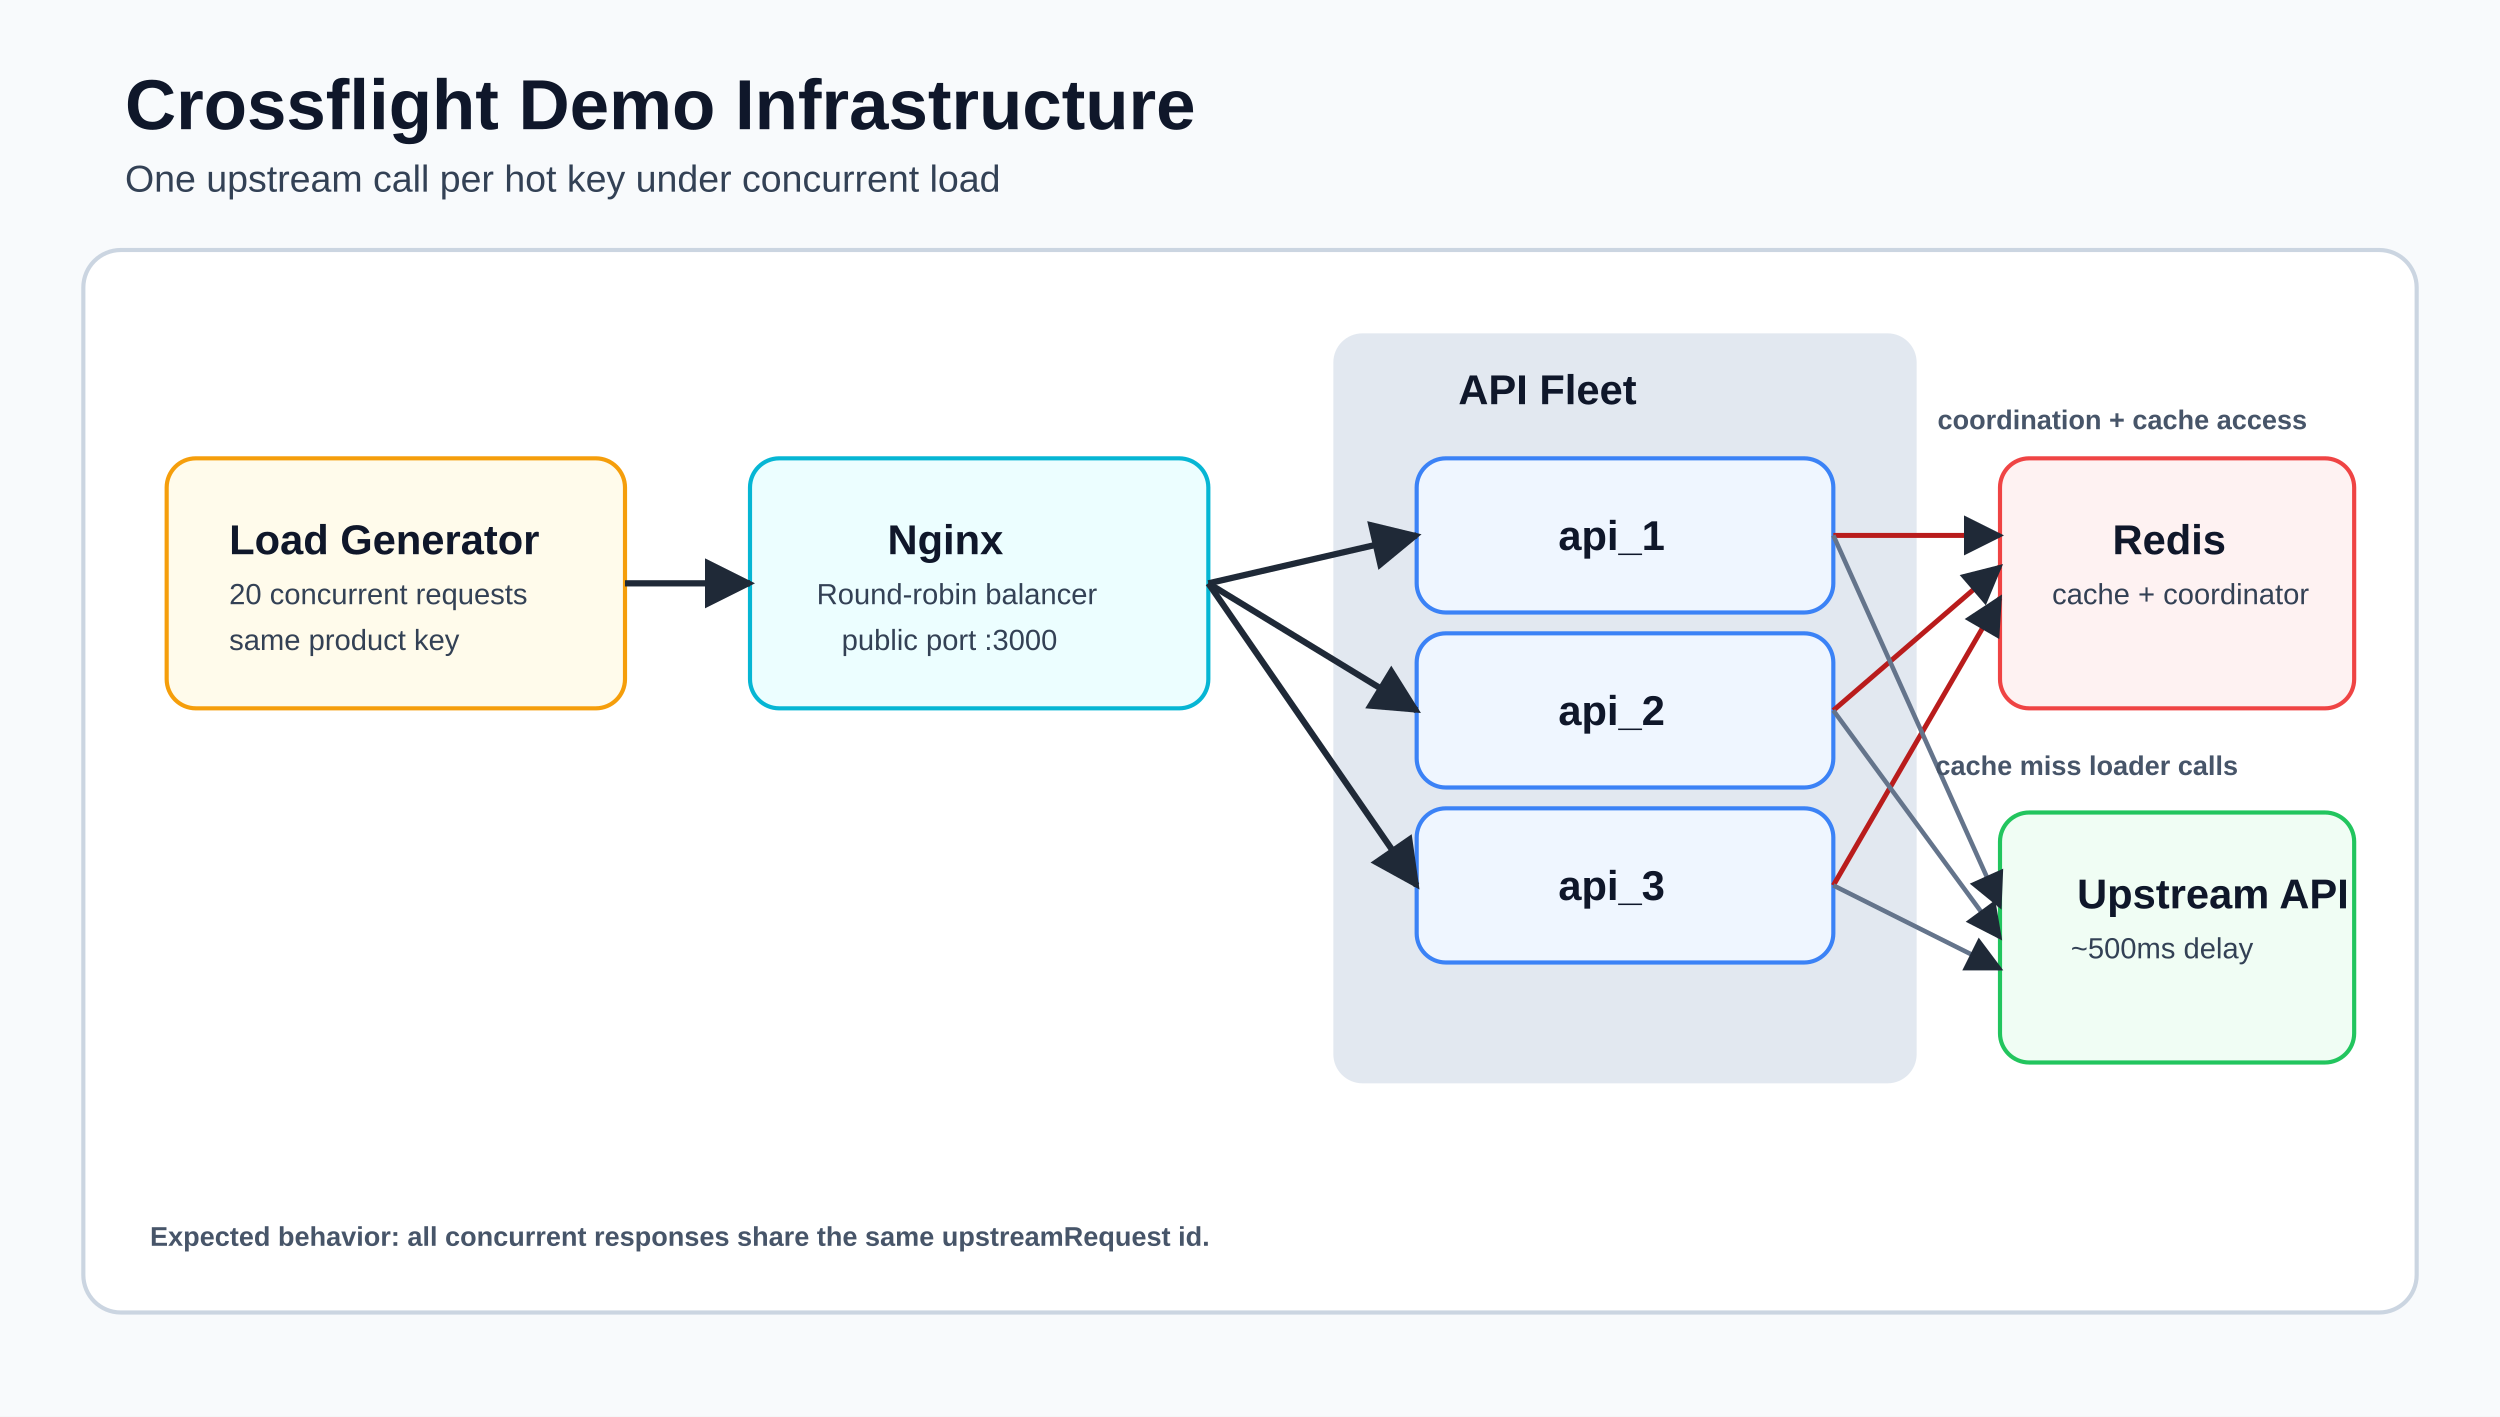
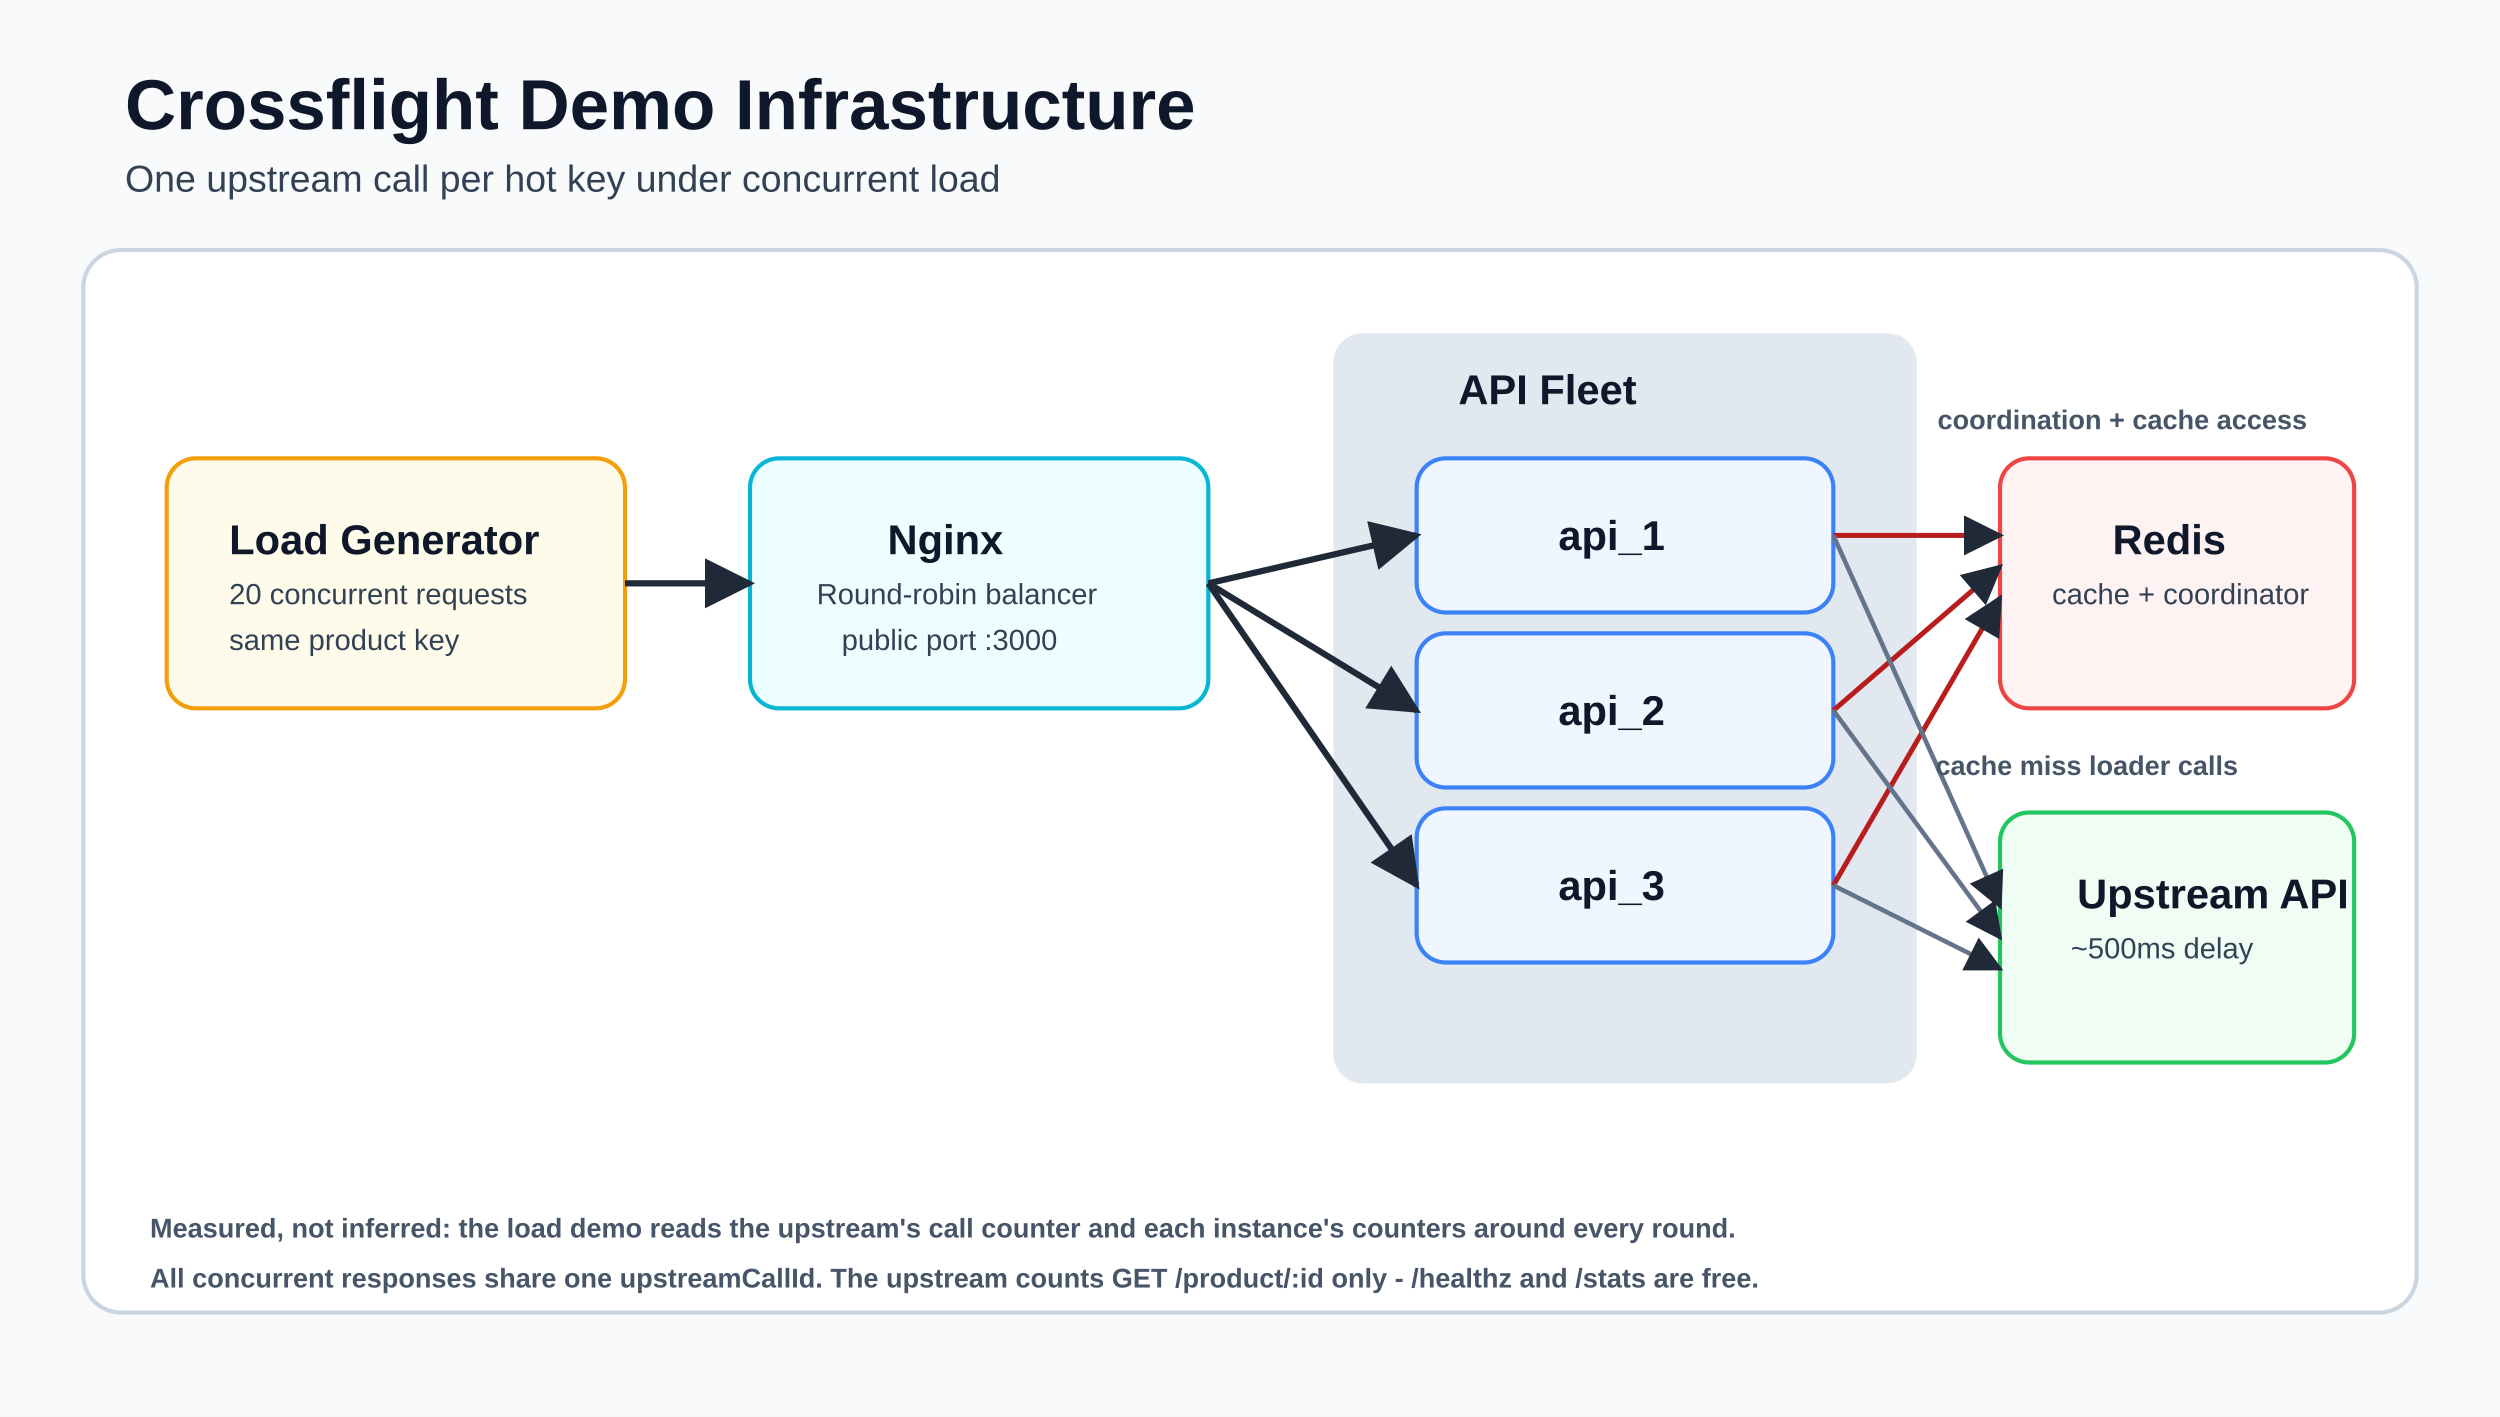
<svg xmlns="http://www.w3.org/2000/svg" width="1200" height="680" viewBox="0 0 1200 680" role="img" aria-labelledby="title desc">
  <defs>
    <marker id="arrow" viewBox="0 0 10 10" refX="9" refY="5" markerWidth="8" markerHeight="8" orient="auto-start-reverse">
      <path d="M 0 0 L 10 5 L 0 10 z" fill="#1f2937" />
    </marker>
    <style>
      .bg { fill: #f8fafc; }
      .title { font: 700 34px 'Segoe UI', Arial, sans-serif; fill: #0f172a; }
      .subtitle { font: 500 18px 'Segoe UI', Arial, sans-serif; fill: #334155; }
      .box-title { font: 700 20px 'Segoe UI', Arial, sans-serif; fill: #0f172a; }
      .box-text { font: 500 14px 'Segoe UI', Arial, sans-serif; fill: #334155; }
      .lane { fill: #e2e8f0; }
      .edge { stroke: #1f2937; stroke-width: 3; fill: none; marker-end: url(#arrow); }
      .edge-thin { stroke: #64748b; stroke-width: 2.2; fill: none; marker-end: url(#arrow); }
      .redis-edge { stroke: #b91c1c; stroke-width: 2.4; fill: none; marker-end: url(#arrow); }
      .group { fill: #ffffff; stroke: #cbd5e1; stroke-width: 2; rx: 18; }
      .api { fill: #eff6ff; stroke: #3b82f6; stroke-width: 2; rx: 14; }
      .redis { fill: #fef2f2; stroke: #ef4444; stroke-width: 2; rx: 14; }
      .upstream { fill: #f0fdf4; stroke: #22c55e; stroke-width: 2; rx: 14; }
      .client { fill: #fffbeb; stroke: #f59e0b; stroke-width: 2; rx: 14; }
      .nginx { fill: #ecfeff; stroke: #06b6d4; stroke-width: 2; rx: 14; }
      .note { font: 600 13px 'Segoe UI', Arial, sans-serif; fill: #475569; }
    </style>
  </defs>
  <rect class="bg" x="0" y="0" width="1200" height="680" />
  <text class="title" x="60" y="62">Crossflight Demo Infrastructure</text>
  <text class="subtitle" x="60" y="92">One upstream call per hot key under concurrent load</text>
  <rect class="group" x="40" y="120" width="1120" height="510" />
  <rect class="client" x="80" y="220" width="220" height="120" />
  <text class="box-title" x="110" y="266">Load Generator</text>
  <text class="box-text" x="110" y="290">20 concurrent requests</text>
  <text class="box-text" x="110" y="312">same product key</text>
  <rect class="nginx" x="360" y="220" width="220" height="120" />
  <text class="box-title" x="426" y="266">Nginx</text>
  <text class="box-text" x="392" y="290">Round-robin balancer</text>
  <text class="box-text" x="404" y="312">public port :3000</text>
  <rect class="lane" x="640" y="160" width="280" height="360" rx="14" />
  <text class="box-title" x="700" y="194">API Fleet</text>
  <rect class="api" x="680" y="220" width="200" height="74" />
  <text class="box-title" x="748" y="264">api_1</text>
  <rect class="api" x="680" y="304" width="200" height="74" />
  <text class="box-title" x="748" y="348">api_2</text>
  <rect class="api" x="680" y="388" width="200" height="74" />
  <text class="box-title" x="748" y="432">api_3</text>
  <rect class="redis" x="960" y="220" width="170" height="120" />
  <text class="box-title" x="1014" y="266">Redis</text>
  <text class="box-text" x="985" y="290">cache + coordinator</text>
  <rect class="upstream" x="960" y="390" width="170" height="120" />
  <text class="box-title" x="997" y="436">Upstream API</text>
  <text class="box-text" x="994" y="460">~500ms delay</text>
  <path class="edge" d="M 300 280 L 360 280" />
  <path class="edge" d="M 580 280 L 680 257" />
  <path class="edge" d="M 580 280 L 680 341" />
  <path class="edge" d="M 580 280 L 680 425" />
  <path class="redis-edge" d="M 880 257 L 960 257" />
  <path class="redis-edge" d="M 880 341 L 960 272" />
  <path class="redis-edge" d="M 880 425 L 960 287" />
  <path class="edge-thin" d="M 880 257 L 960 435" />
  <path class="edge-thin" d="M 880 341 L 960 450" />
  <path class="edge-thin" d="M 880 425 L 960 465" />
  <text class="note" x="930" y="206">coordination + cache access</text>
  <text class="note" x="929" y="372">cache miss loader calls</text>
-   <text class="note" x="72" y="598">Expected behavior: all concurrent responses share the same upstreamRequest id.</text>
+   <text class="note" x="72" y="594">Measured, not inferred: the load demo reads the upstream's call counter and each instance's counters around every round.</text>
+   <text class="note" x="72" y="618">All concurrent responses share one upstreamCallId. The upstream counts GET /product/:id only - /healthz and /stats are free.</text>
</svg>
